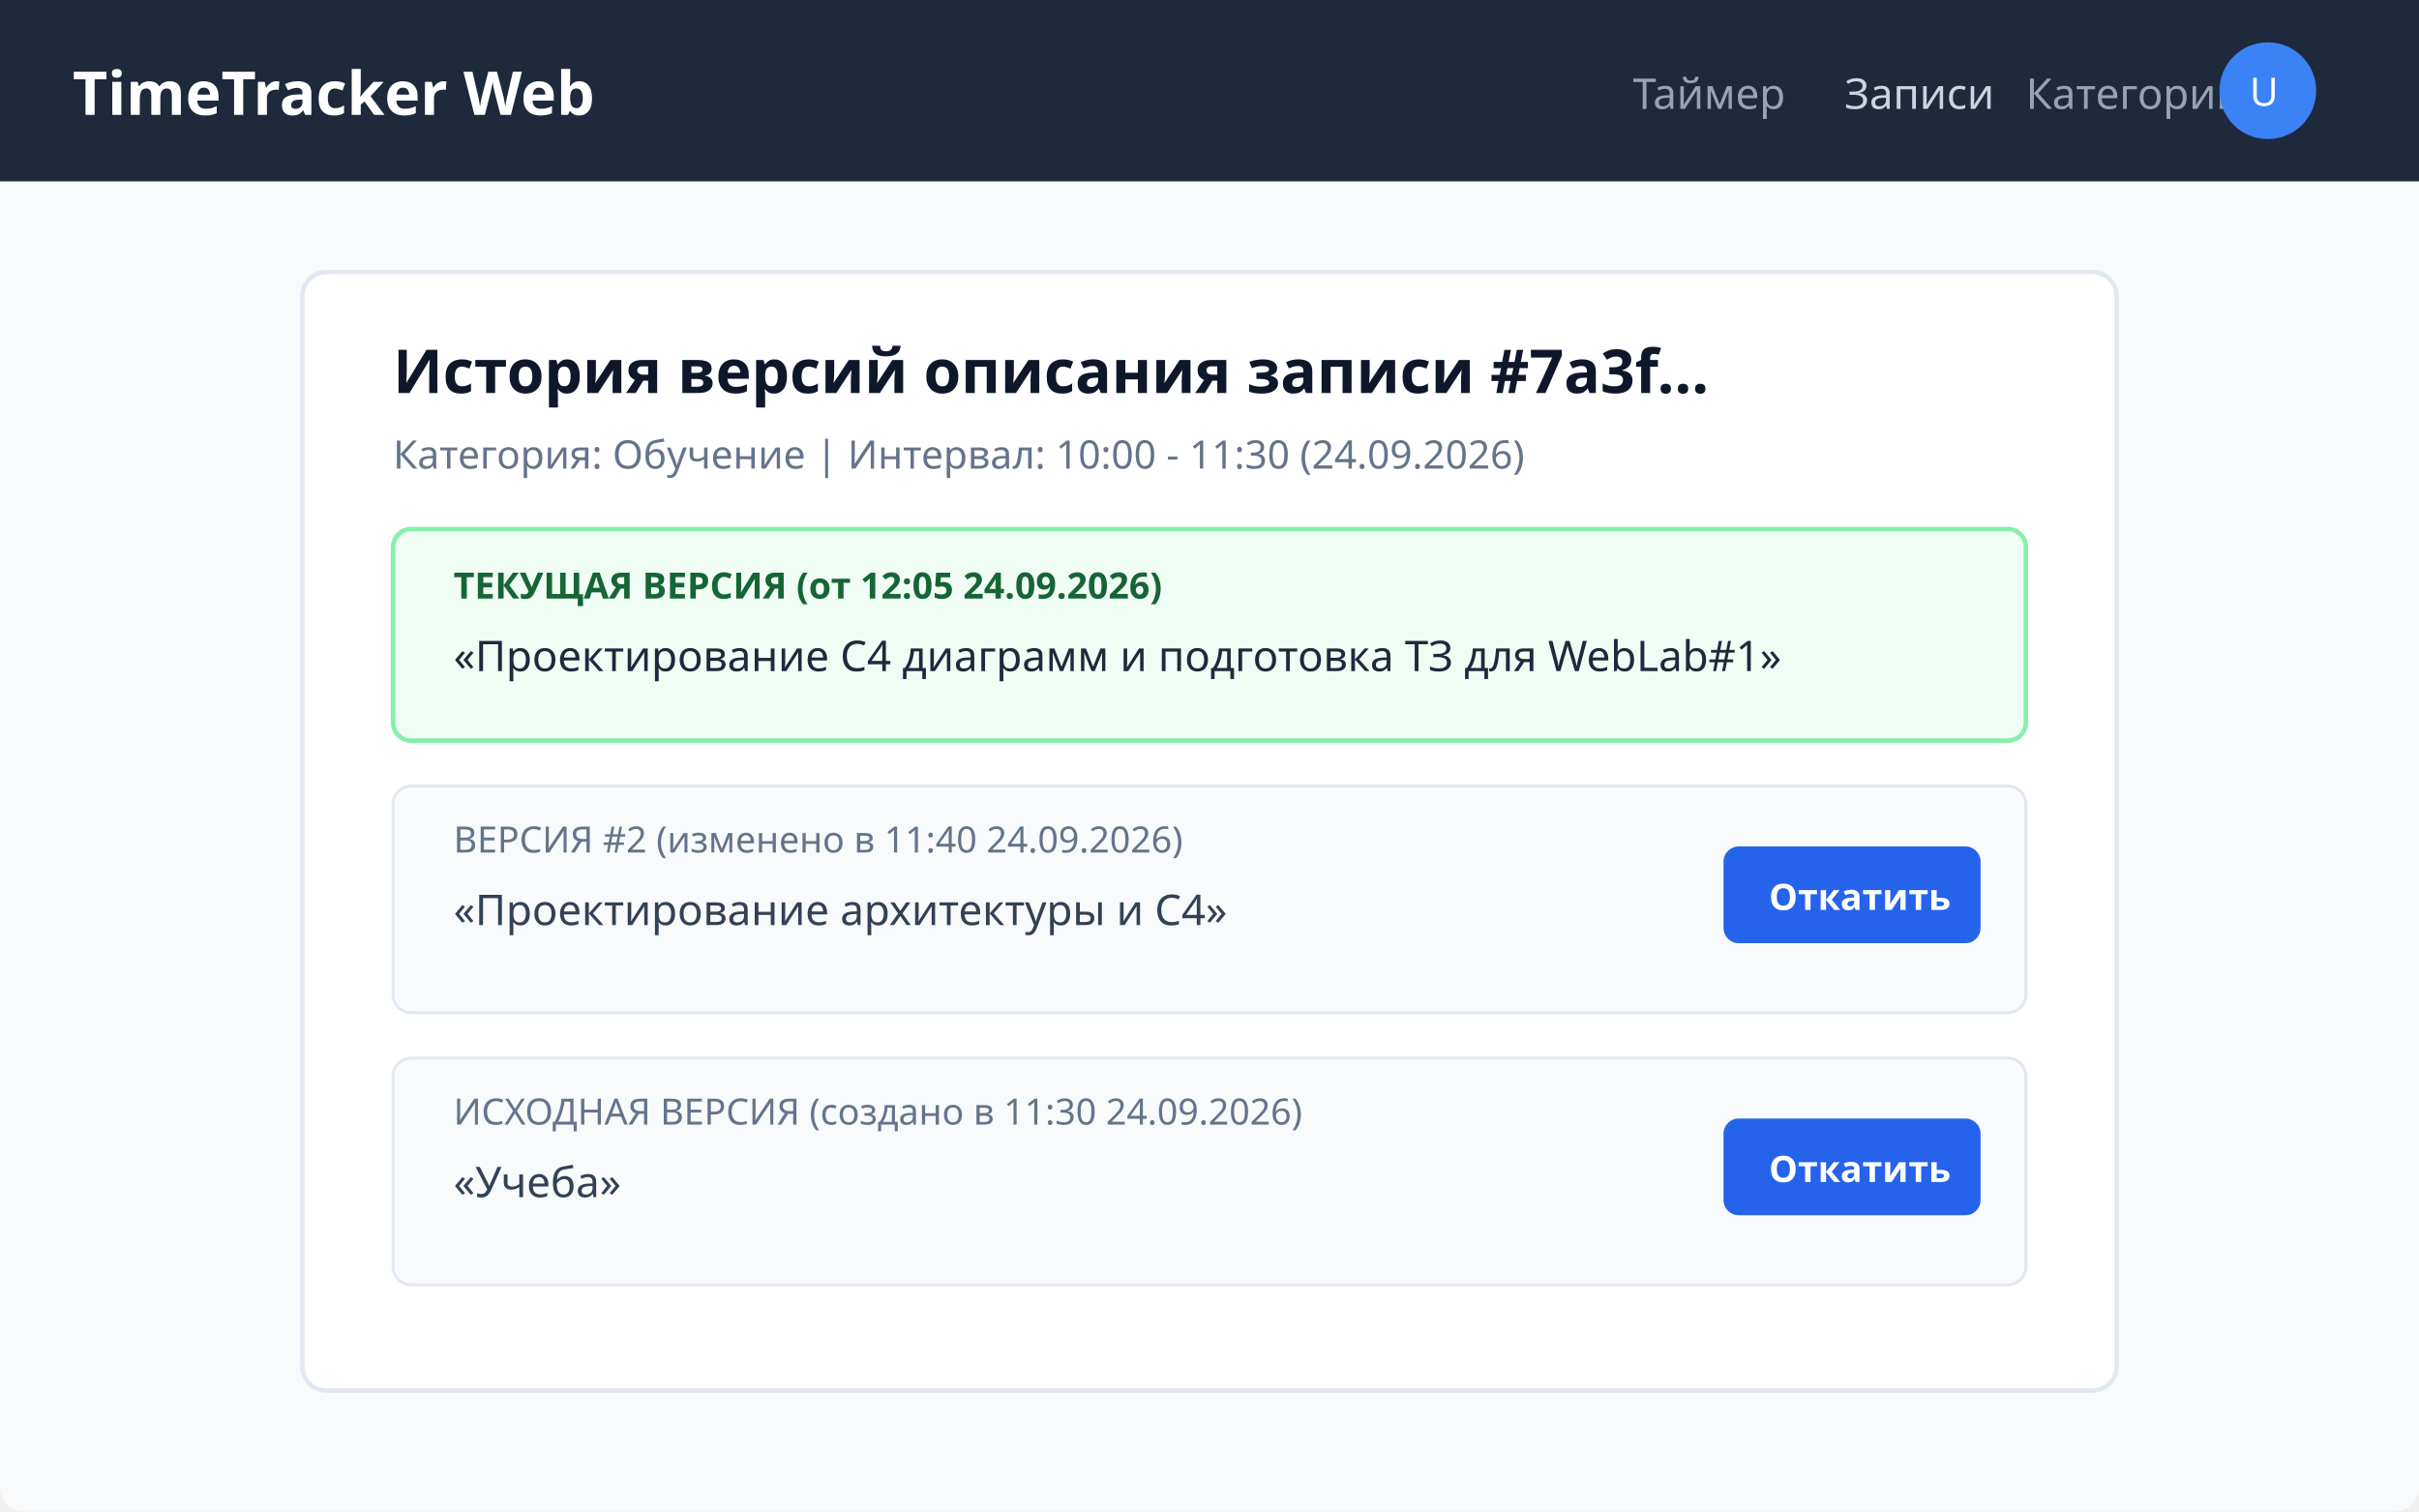
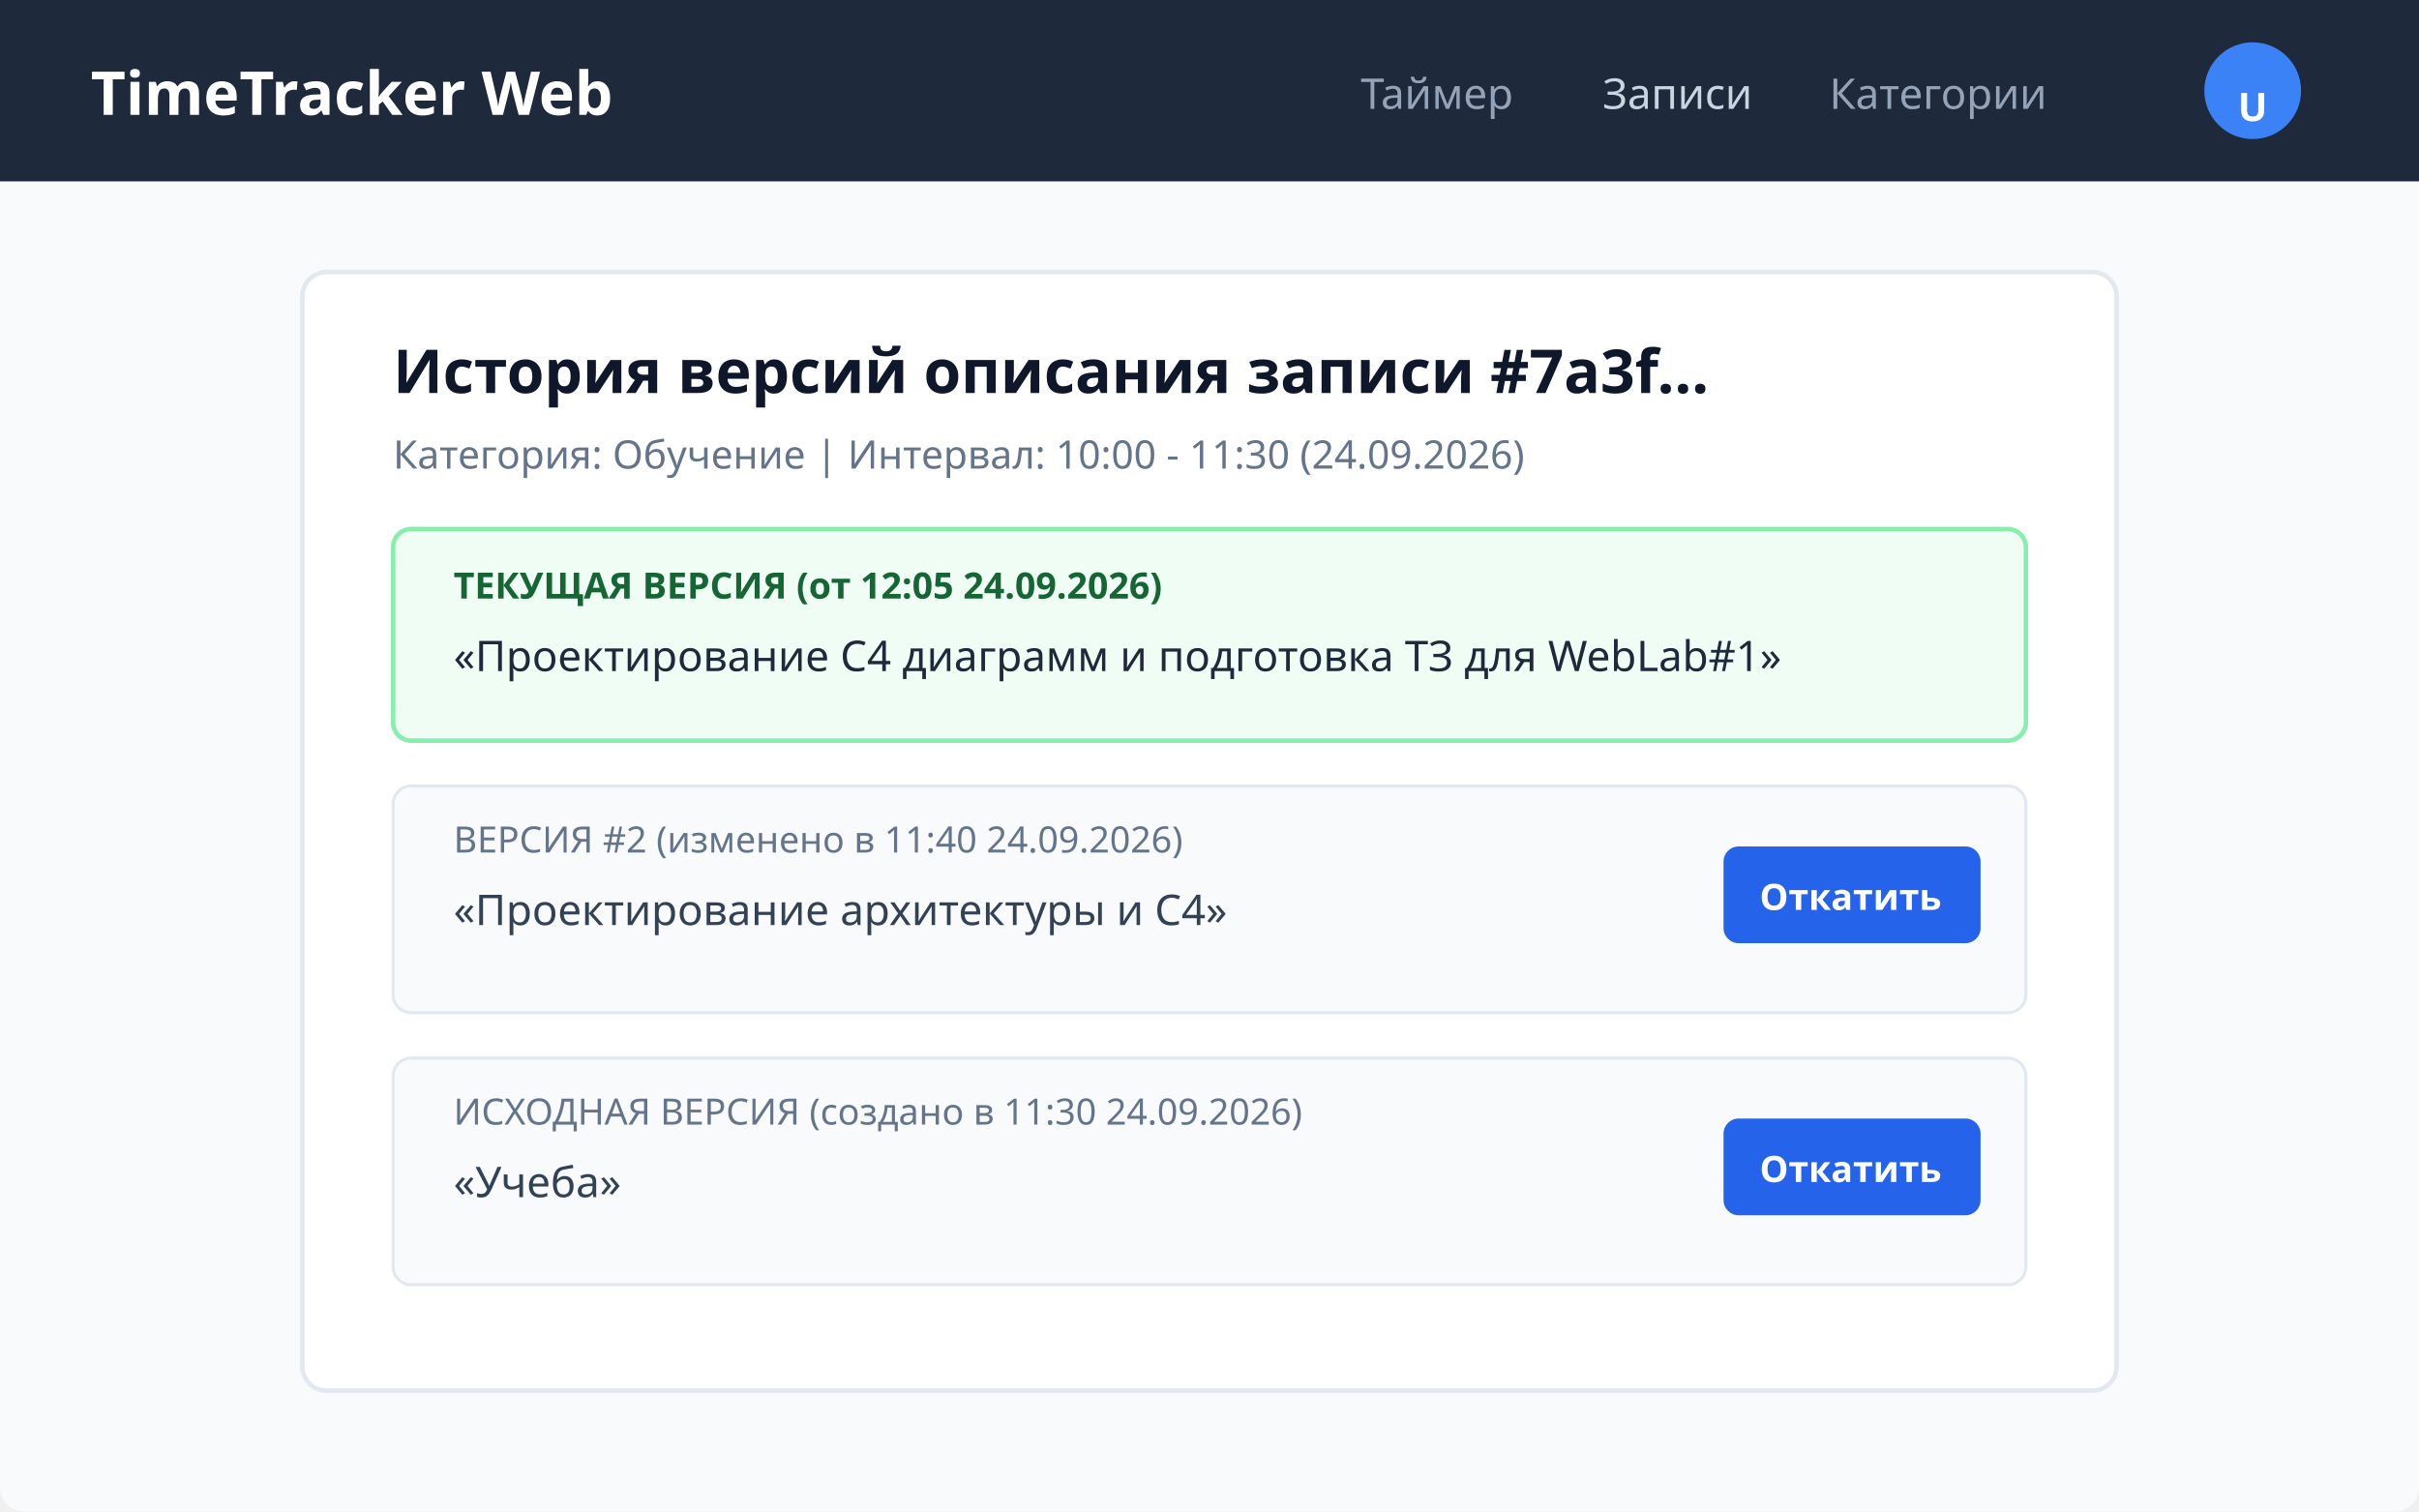
<svg xmlns="http://www.w3.org/2000/svg" viewBox="0 0 800 500" width="800" height="500">
  <rect width="800" height="500" fill="#f8fafc" rx="8" />
  <rect width="800" height="60" fill="#1e293b" />
-   <text x="24" y="38" fill="#ffffff" font-family="sans-serif" font-size="20" font-weight="bold">TimeTracker Web</text>
-   <text x="540" y="36" fill="#94a3b8" font-family="sans-serif" font-size="14">Таймер</text>
-   <text x="610" y="36" fill="#cbd5e1" font-family="sans-serif" font-size="14">Записи</text>
-   <text x="670" y="36" fill="#94a3b8" font-family="sans-serif" font-size="14">Категории</text>
-   <circle cx="750" cy="30" r="16" fill="#3b82f6" />
-   <text x="744" y="35" fill="#ffffff" font-family="sans-serif" font-size="13">U</text>
+   <text x="30" y="38" fill="#ffffff" font-family="sans-serif" font-size="20" font-weight="bold">TimeTracker Web</text>
+   <text x="450" y="36" fill="#94a3b8" font-family="sans-serif" font-size="14">Таймер</text>
+   <text x="530" y="36" fill="#cbd5e1" font-family="sans-serif" font-size="14">Записи</text>
+   <text x="605" y="36" fill="#94a3b8" font-family="sans-serif" font-size="14">Категории</text>
+   <circle cx="745" cy="30" r="16" fill="#3b82f6" />
+   <text x="745" y="35" text-anchor="middle" dominant-baseline="central" fill="#ffffff" font-family="sans-serif" font-size="13" font-weight="bold">U</text>
  <rect x="100" y="90" width="600" height="370" fill="#ffffff" stroke="#e2e8f0" stroke-width="1.5" rx="8" />
  <text x="130" y="130" fill="#0f172a" font-family="sans-serif" font-size="20" font-weight="bold">История версий описания записи #7a3f...</text>
  <text x="130" y="155" fill="#64748b" font-family="sans-serif" font-size="13">Категория: Обучение | Интервал: 10:00 - 11:30 (24.09.2026)</text>
  <rect x="130" y="175" width="540" height="70" fill="#f0fdf4" stroke="#86efac" stroke-width="1.5" rx="6" />
  <text x="150" y="198" fill="#166534" font-family="sans-serif" font-size="12" font-weight="bold">ТЕКУЩАЯ ВЕРСИЯ (от 12:05 24.09.2026)</text>
  <text x="150" y="222" fill="#1e293b" font-family="sans-serif" font-size="14">«Проектирование C4 диаграмм и подготовка ТЗ для WebLab#1»</text>
  <rect x="130" y="260" width="540" height="75" fill="#f8fafc" stroke="#e2e8f0" rx="6" />
  <text x="150" y="282" fill="#64748b" font-family="sans-serif" font-size="12">ВЕРСИЯ #2 (изменено в 11:40 24.09.2026)</text>
  <text x="150" y="306" fill="#334155" font-family="sans-serif" font-size="14">«Проектирование архитектуры и C4»</text>
  <rect x="570" y="280" width="85" height="32" fill="#2563eb" rx="5" />
-   <text x="585" y="301" fill="#ffffff" font-family="sans-serif" font-size="12" font-weight="bold">Откатить</text>
+   <text x="612" y="301" text-anchor="middle" fill="#ffffff" font-family="sans-serif" font-size="12" font-weight="bold">Откатить</text>
  <rect x="130" y="350" width="540" height="75" fill="#f8fafc" stroke="#e2e8f0" rx="6" />
  <text x="150" y="372" fill="#64748b" font-family="sans-serif" font-size="12">ИСХОДНАЯ ВЕРСИЯ (создано в 11:30 24.09.2026)</text>
  <text x="150" y="396" fill="#334155" font-family="sans-serif" font-size="14">«Учеба»</text>
  <rect x="570" y="370" width="85" height="32" fill="#2563eb" rx="5" />
-   <text x="585" y="391" fill="#ffffff" font-family="sans-serif" font-size="12" font-weight="bold">Откатить</text>
+   <text x="612" y="391" text-anchor="middle" fill="#ffffff" font-family="sans-serif" font-size="12" font-weight="bold">Откатить</text>
</svg>
